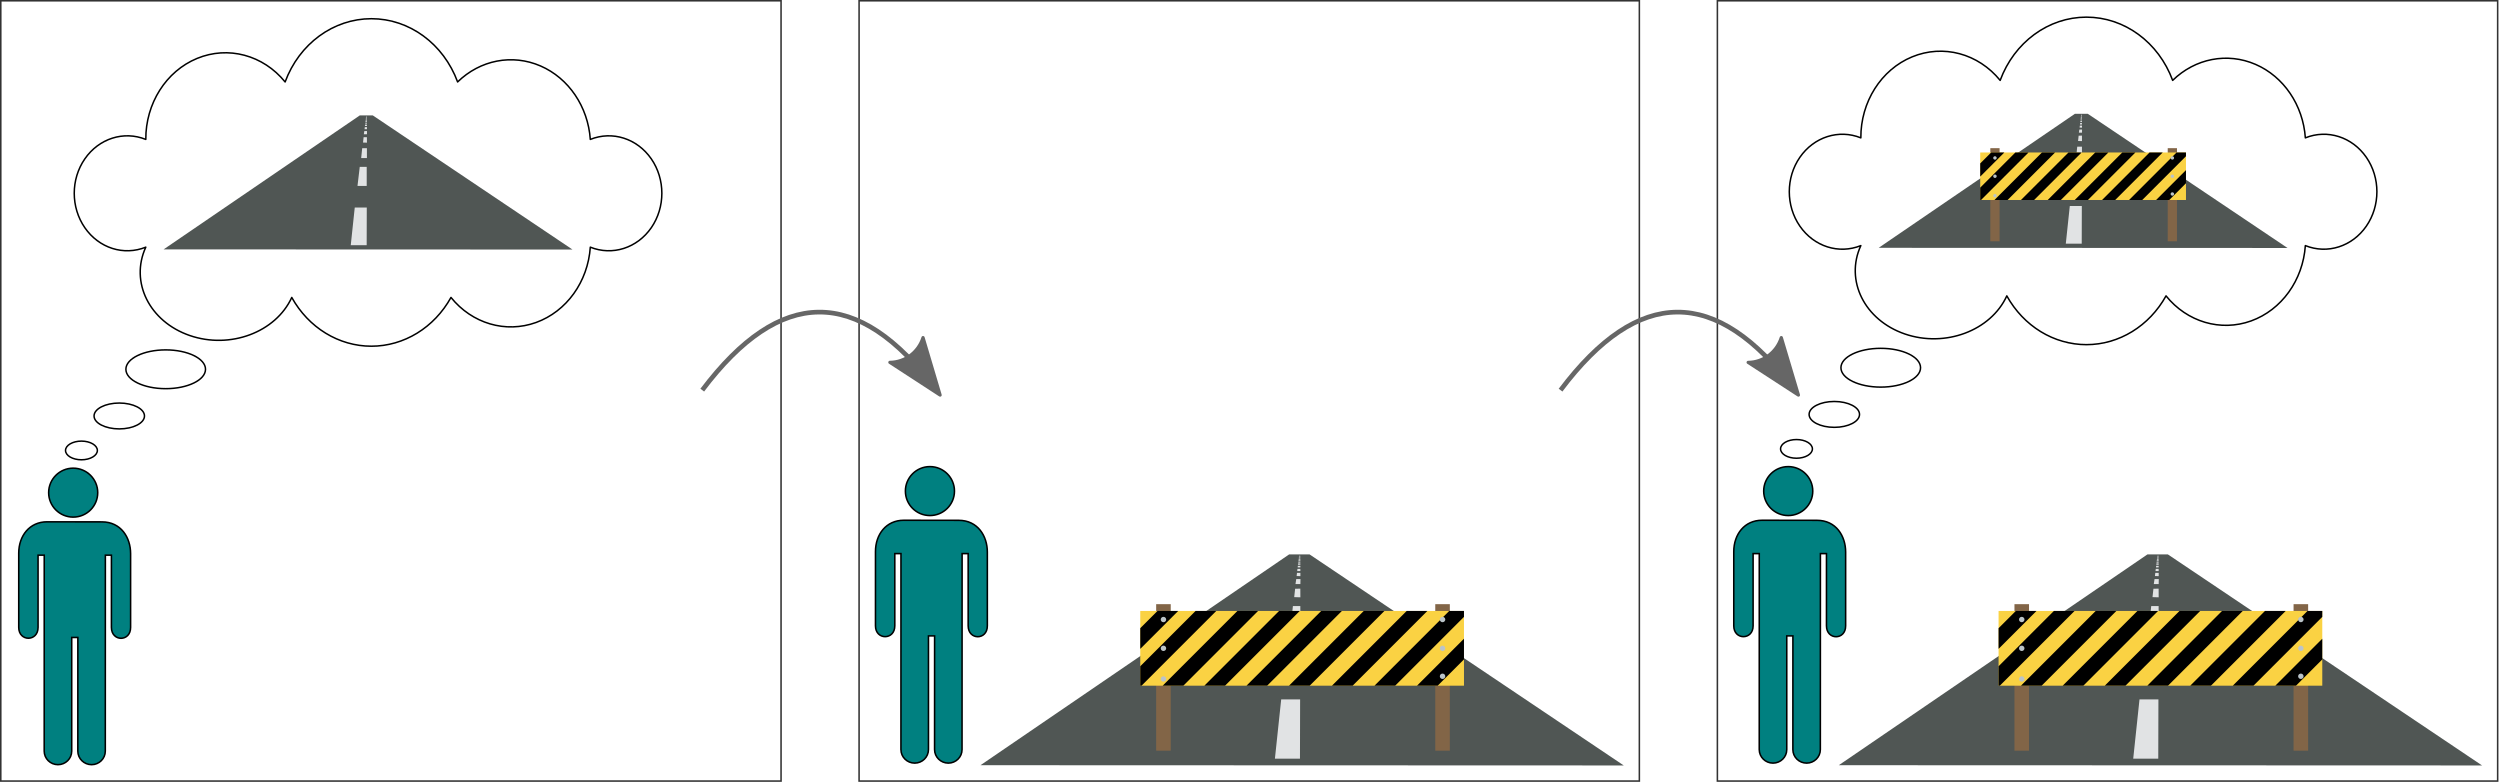
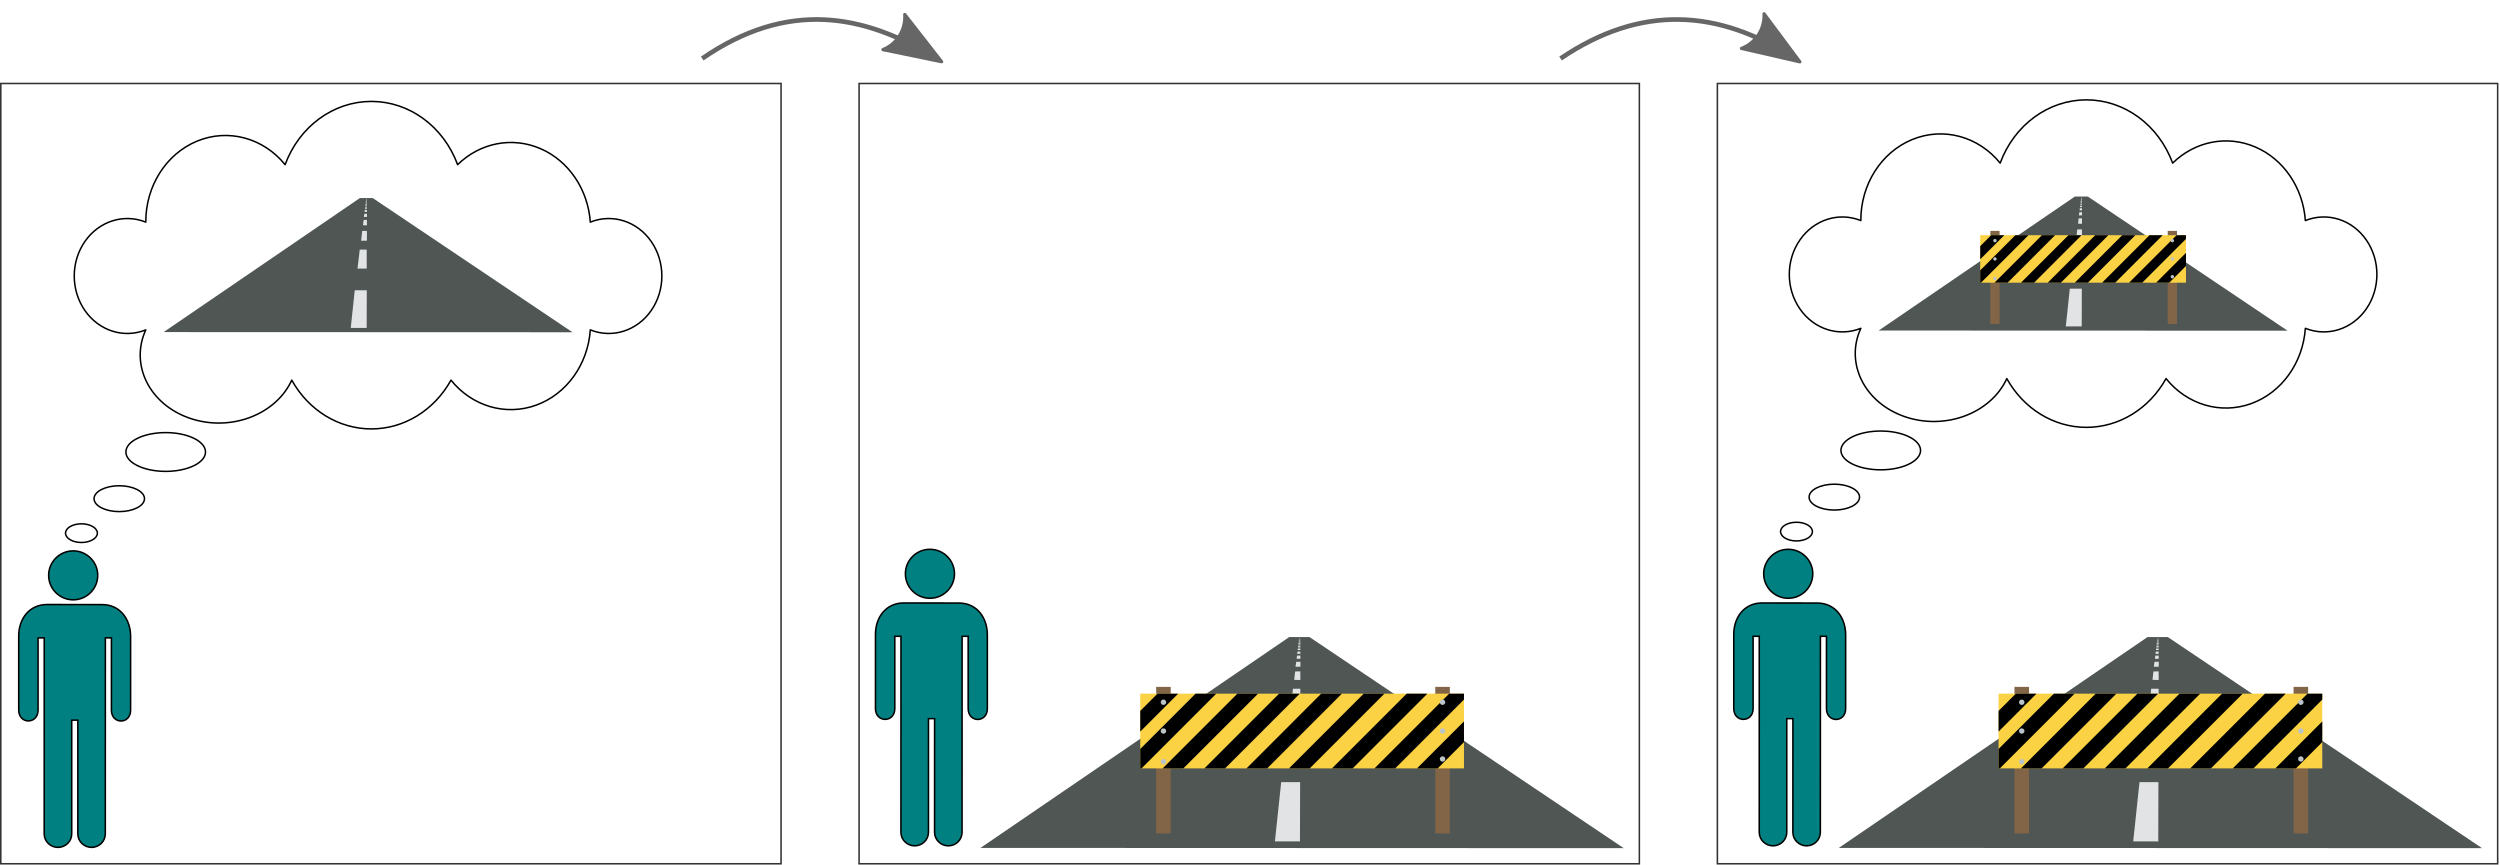
- <svg xmlns="http://www.w3.org/2000/svg" width="1602" height="501" viewBox="0 0 1602 501" version="1.1" id="svg8">
+ <svg xmlns="http://www.w3.org/2000/svg" width="1602" height="554" viewBox="0 0 1602 554" version="1.1" id="svg8">
  <defs id="defs2">
-     <marker style="overflow:visible;" id="marker5921" refX="0.0" refY="0.0" orient="auto">
-       <path transform="scale(1.1) rotate(180) translate(1,0)" d="M 8.719,4.034 L -2.207,0.016 L 8.719,-4.002 C 6.973,-1.63 6.983,1.616 8.719,4.034 z " style="fill-rule:evenodd;stroke-width:0.625;stroke-linejoin:round;stroke:#666666;stroke-opacity:1;fill:#666666;fill-opacity:1" id="path5919" />
-     </marker>
-     <marker style="overflow:visible;" id="Arrow2Lend" refX="0.0" refY="0.0" orient="auto">
-       <path transform="scale(1.1) rotate(180) translate(1,0)" d="M 8.719,4.034 L -2.207,0.016 L 8.719,-4.002 C 6.973,-1.63 6.983,1.616 8.719,4.034 z " style="fill-rule:evenodd;stroke-width:0.625;stroke-linejoin:round;stroke:#666666;stroke-opacity:1;fill:#666666;fill-opacity:1" id="path5179" />
-     </marker>
-     <marker style="overflow:visible;" id="Arrow1Lend" refX="0.0" refY="0.0" orient="auto">
-       <path transform="scale(0.8) rotate(180) translate(12.5,0)" style="fill-rule:evenodd;stroke:#000000;stroke-width:1pt;stroke-opacity:1;fill:#000000;fill-opacity:1" d="M 0.0,0.0 L 5.0,-5.0 L -12.5,0.0 L 5.0,5.0 L 0.0,0.0 z " id="path5161" />
-     </marker>
-     <marker style="overflow:visible" id="Arrow1Lstart" refX="0.0" refY="0.0" orient="auto">
-       <path transform="scale(0.8) translate(12.5,0)" style="fill-rule:evenodd;stroke:#000000;stroke-width:1pt;stroke-opacity:1;fill:#000000;fill-opacity:1" d="M 0.0,0.0 L 5.0,-5.0 L -12.5,0.0 L 5.0,5.0 L 0.0,0.0 z " id="path5158" />
+     <marker style="overflow:visible" id="marker5921" refX="0" refY="0" orient="auto">
+       <path transform="matrix(-1.1,0,0,-1.1,-1.1,0)" d="M 8.719,4.034 -2.207,0.016 8.719,-4.002 c -1.745,2.372 -1.735,5.617 -6e-7,8.035 z" style="fill:#666666;fill-opacity:1;fill-rule:evenodd;stroke:#666666;stroke-width:0.625;stroke-linejoin:round;stroke-opacity:1" id="path5919" />
+     </marker>
+     <marker style="overflow:visible" id="Arrow2Lend" refX="0" refY="0" orient="auto">
+       <path transform="matrix(-1.1,0,0,-1.1,-1.1,0)" d="M 8.719,4.034 -2.207,0.016 8.719,-4.002 c -1.745,2.372 -1.735,5.617 -6e-7,8.035 z" style="fill:#666666;fill-opacity:1;fill-rule:evenodd;stroke:#666666;stroke-width:0.625;stroke-linejoin:round;stroke-opacity:1" id="path5179" />
+     </marker>
+     <marker style="overflow:visible" id="Arrow1Lend" refX="0" refY="0" orient="auto">
+       <path transform="matrix(-0.8,0,0,-0.8,-10,0)" style="fill:#000000;fill-opacity:1;fill-rule:evenodd;stroke:#000000;stroke-width:1pt;stroke-opacity:1" d="M 0,0 5,-5 -12.5,0 5,5 Z" id="path5161" />
+     </marker>
+     <marker style="overflow:visible" id="Arrow1Lstart" refX="0" refY="0" orient="auto">
+       <path transform="matrix(0.8,0,0,0.8,10,0)" style="fill:#000000;fill-opacity:1;fill-rule:evenodd;stroke:#000000;stroke-width:1pt;stroke-opacity:1" d="M 0,0 5,-5 -12.5,0 5,5 Z" id="path5158" />
    </marker>
  </defs>
  <g id="layer8">
-     <rect style="fill:none;stroke:#333333;stroke-width:1;stroke-miterlimit:4;stroke-dasharray:none;stroke-opacity:1" id="rect2659" width="500" height="500" x="550.5" y="0.5" />
-     <rect style="fill:none;stroke:#333333;stroke-width:1;stroke-miterlimit:4;stroke-dasharray:none;stroke-opacity:1" id="rect3071" width="500" height="500" x="0.5" y="0.5" />
-     <rect style="fill:none;stroke:#333333;stroke-width:1;stroke-miterlimit:4;stroke-dasharray:none;stroke-opacity:1" id="rect346" width="500" height="500" x="1100.5" y="0.5" />
+     <rect style="fill:none;stroke:#333333;stroke-width:1;stroke-miterlimit:4;stroke-dasharray:none;stroke-opacity:1" id="rect2659" width="500" height="500" x="550.5" y="53.5" />
+     <rect style="fill:none;stroke:#333333;stroke-width:1;stroke-miterlimit:4;stroke-dasharray:none;stroke-opacity:1" id="rect3071" width="500" height="500" x="0.5" y="53.5" />
+     <rect style="fill:none;stroke:#333333;stroke-width:1;stroke-miterlimit:4;stroke-dasharray:none;stroke-opacity:1" id="rect346" width="500" height="500" x="1100.5" y="53.5" />
  </g>
  <g id="layer1">
-     <path style="fill:none;fill-opacity:1;fill-rule:evenodd;stroke:#666666;stroke-width:3;stroke-linecap:butt;stroke-linejoin:round;stroke-miterlimit:4.9;stroke-dasharray:none;stroke-opacity:1;marker-end:url(#Arrow2Lend);paint-order:normal" d="m 450,250 c 49.671,-65.892 99.663,-67.438 150,0" id="path5156" />
-     <path style="fill:none;fill-opacity:1;fill-rule:evenodd;stroke:#666666;stroke-width:3;stroke-linecap:butt;stroke-linejoin:round;stroke-miterlimit:4.9;stroke-dasharray:none;stroke-opacity:1;marker-end:url(#marker5921);paint-order:normal" d="m 1000,250 c 49.794,-66.183 99.791,-67.149 150,0" id="path5917" />
+     <path style="fill:none;fill-opacity:1;fill-rule:evenodd;stroke:#666666;stroke-width:3;stroke-linecap:butt;stroke-linejoin:round;stroke-miterlimit:4.9;stroke-dasharray:none;stroke-opacity:1;marker-end:url(#Arrow2Lend);paint-order:normal" d="m 450,37.5 c 54.505,-37.541 103.466,-28.886 150,0" id="path5156" />
+     <path style="fill:none;fill-opacity:1;fill-rule:evenodd;stroke:#666666;stroke-width:3;stroke-linecap:butt;stroke-linejoin:round;stroke-miterlimit:4.9;stroke-dasharray:none;stroke-opacity:1;marker-end:url(#marker5921);paint-order:normal" d="m 1000,37.5 c 51.394,-34.835 101.272,-31.803 150,0" id="path5917" />
  </g>
  <g id="layer6">
-     <g id="g2701" transform="translate(583.0136,296.15)" style="display:inline">
+     <g id="g2701" transform="translate(583.0136,349.15)" style="display:inline">
      <g id="g2699" transform="translate(-6.23763,-336.52)">
        <path id="path2661" d="m 249.33,395.61 h 13.034 l 201.36,135.26 -412.2,-0.159 z" style="fill:#505654" />
        <path id="path2663" d="m 240.19,526.52 4.024,-37.98 h 12.126 l -0.102,37.98 z" style="fill:#e1e3e4" />
        <path id="path2665" d="m 246.98,466.73 h 9.293 v -19.205 h -7.021 z" style="fill:#e1e3e4" />
        <path id="path2667" d="m 250.69,438.64 h 5.782 v -9.912 h -4.75 z" style="fill:#e1e3e4" />
        <path id="path2669" d="m 252.55,423.01 3.953,0.118 -0.029,-5.546 -3.333,0.059 z" style="fill:#e1e3e4" />
        <path id="path2671" d="m 253.38,414.63 h 3.134 l 0.059,-3.193 h -2.72 z" style="fill:#e1e3e4" />
        <path id="path2673" d="m 254.11,409.52 2.407,0.025 v -2.07 h -2.188 z" style="fill:#e1e3e4" />
        <path id="path2675" d="m 254.47,406.33 h 2.035 l -0.025,-1.425 h -1.857 z" style="fill:#e1e3e4" />
        <path id="path2677" d="m 254.78,403.94 h 1.705 l 0.025,-0.992 h -1.628 z" style="fill:#e1e3e4" />
        <path id="path2679" d="m 254.96,402.25 h 1.547 v -0.837 h -1.459 z" style="fill:#e1e3e4" />
        <path id="path2681" d="m 255.1,400.94 h 1.395 l -0.013,-0.66 h -1.294 z" style="fill:#e1e3e4" />
        <path id="path2683" d="m 255.25,399.93 h 1.268 l -0.013,-0.558 h -1.192 z" style="fill:#e1e3e4" />
        <path id="path2685" d="m 255.36,399.1 h 1.129 l 0.013,-0.469 h -1.103 z" style="fill:#e1e3e4" />
        <path id="path2687" d="m 255.46,398.37 h 1.015 v -0.355 h -1.002 z" style="fill:#e1e3e4" />
        <path id="path2689" d="m 255.51,397.8 h 0.989 l -0.009,-0.318 h -0.937 z" style="fill:#e1e3e4" />
        <path id="path2691" d="m 255.57,397.33 h 0.906 v -0.209 h -0.872 z" style="fill:#e1e3e4" />
        <path id="path2693" d="m 255.63,396.99 h 0.824 v -0.153 h -0.793 z" style="fill:#e1e3e4" />
        <path id="path2695" d="m 255.67,396.72 h 0.78 l 0.004,-0.109 h -0.776 z" style="fill:#e1e3e4" />
        <path id="path2697" d="m 255.69,396.52 h 0.754 l 0.004,-0.105 h -0.745 z" style="fill:#e1e3e4" />
      </g>
    </g>
-     <g id="g388" transform="translate(1133.014,296.15)" style="display:inline">
+     <g id="g388" transform="translate(1133.014,349.15)" style="display:inline">
      <g id="g386" transform="translate(-6.23763,-336.52)">
        <path id="path348" d="m 249.33,395.61 h 13.034 l 201.36,135.26 -412.2,-0.159 z" style="fill:#505654" />
        <path id="path350" d="m 240.19,526.52 4.024,-37.98 h 12.126 l -0.102,37.98 z" style="fill:#e1e3e4" />
        <path id="path352" d="m 246.98,466.73 h 9.293 v -19.205 h -7.021 z" style="fill:#e1e3e4" />
        <path id="path354" d="m 250.69,438.64 h 5.782 v -9.912 h -4.75 z" style="fill:#e1e3e4" />
        <path id="path356" d="m 252.55,423.01 3.953,0.118 -0.029,-5.546 -3.333,0.059 z" style="fill:#e1e3e4" />
        <path id="path358" d="m 253.38,414.63 h 3.134 l 0.059,-3.193 h -2.72 z" style="fill:#e1e3e4" />
        <path id="path360" d="m 254.11,409.52 2.407,0.025 v -2.07 h -2.188 z" style="fill:#e1e3e4" />
        <path id="path362" d="m 254.47,406.33 h 2.035 l -0.025,-1.425 h -1.857 z" style="fill:#e1e3e4" />
        <path id="path364" d="m 254.78,403.94 h 1.705 l 0.025,-0.992 h -1.628 z" style="fill:#e1e3e4" />
        <path id="path366" d="m 254.96,402.25 h 1.547 v -0.837 h -1.459 z" style="fill:#e1e3e4" />
        <path id="path368" d="m 255.1,400.94 h 1.395 l -0.013,-0.66 h -1.294 z" style="fill:#e1e3e4" />
        <path id="path370" d="m 255.25,399.93 h 1.268 l -0.013,-0.558 h -1.192 z" style="fill:#e1e3e4" />
        <path id="path372" d="m 255.36,399.1 h 1.129 l 0.013,-0.469 h -1.103 z" style="fill:#e1e3e4" />
        <path id="path374" d="m 255.46,398.37 h 1.015 v -0.355 h -1.002 z" style="fill:#e1e3e4" />
        <path id="path376" d="m 255.51,397.8 h 0.989 l -0.009,-0.318 h -0.937 z" style="fill:#e1e3e4" />
        <path id="path378" d="m 255.57,397.33 h 0.906 v -0.209 h -0.872 z" style="fill:#e1e3e4" />
        <path id="path380" d="m 255.63,396.99 h 0.824 v -0.153 h -0.793 z" style="fill:#e1e3e4" />
        <path id="path382" d="m 255.67,396.72 h 0.78 l 0.004,-0.109 h -0.776 z" style="fill:#e1e3e4" />
        <path id="path384" d="m 255.69,396.52 h 0.754 l 0.004,-0.105 h -0.745 z" style="fill:#e1e3e4" />
      </g>
    </g>
-     <g id="g1118" transform="translate(589.8862,321.5)" style="display:inline;opacity:1">
+     <g id="g1118" transform="translate(589.8862,374.5)" style="display:inline;opacity:1">
      <g style="clip-rule:evenodd;fill-rule:evenodd;stroke-linejoin:round;stroke-miterlimit:1.414" id="g1116" transform="matrix(0.2645833,0,0,0.2645833,109.0225,-185.2282)">
        <g id="g1114">
          <g transform="matrix(0.745668,0,0,0.845083,40.3358,105.252)" id="g1074">
            <rect x="158.595" y="997.476" width="47.305" height="419.847" style="fill:#826547" id="rect1072" />
          </g>
          <g transform="matrix(0.745668,0,0,0.845083,716.296,105.252)" id="g1078">
            <rect x="158.595" y="997.476" width="47.305" height="419.847" style="fill:#826547" id="rect1076" />
          </g>
          <g id="g1112">
            <g id="g1086">
              <g transform="translate(-15.9345,0.592737)" id="g1082">
                <rect x="136.027" y="964.049" width="784.002" height="180.987" style="fill:#fad243" id="rect1080" />
              </g>
              <path d="M 120.092,1098.6 254.05,964.642 h 50.11 L 123.173,1145.63 h -3.081 z m 104.34,47.03 h -50.11 L 355.309,964.642 h 50.11 z m 101,0 h -50.11 L 456.309,964.642 h 50.11 z m 102,0 h -50.11 L 558.309,964.642 h 50.11 z m 103,0 h -50.11 L 661.309,964.642 h 50.11 z m 104,0 h -50.11 L 765.309,964.642 h 50.11 z M 904.094,978.966 737.432,1145.63 h -50.11 L 868.309,964.642 h 35.785 z m 0,103.004 -63.662,63.66 h -50.11 L 904.094,1031.86 Z M 120.092,1056.5 v -50.11 l 41.752,-41.748 h 50.11 z" id="path1084" />
            </g>
            <g transform="translate(-0.0386146,-3.73309)" id="g1090">
              <ellipse cx="176.271" cy="989.131" rx="6.617" ry="6.532" style="fill:#bbc4c9" id="ellipse1088" />
            </g>
            <g transform="translate(-0.0386146,66.004)" id="g1094">
              <ellipse cx="176.271" cy="989.131" rx="6.617" ry="6.532" style="fill:#bbc4c9" id="ellipse1092" />
            </g>
            <g transform="translate(-0.0386146,140.249)" id="g1098">
              <ellipse cx="176.271" cy="989.131" rx="6.617" ry="6.532" style="fill:#bbc4c9" id="ellipse1096" />
            </g>
            <g transform="translate(675.921,133.717)" id="g1102">
              <ellipse cx="176.271" cy="989.131" rx="6.617" ry="6.532" style="fill:#bbc4c9" id="ellipse1100" />
            </g>
            <g transform="translate(675.921,66.004)" id="g1106">
              <ellipse cx="176.271" cy="989.131" rx="6.617" ry="6.532" style="fill:#bbc4c9" id="ellipse1104" />
            </g>
            <g transform="translate(675.921,-3.73309)" id="g1110">
              <ellipse cx="176.271" cy="989.131" rx="6.617" ry="6.532" style="fill:#bbc4c9" id="ellipse1108" />
            </g>
          </g>
        </g>
      </g>
    </g>
-     <g id="g1166" transform="translate(1139.886,321.5)" style="display:inline;opacity:1">
+     <g id="g1166" transform="translate(1139.886,374.5)" style="display:inline;opacity:1">
      <g style="clip-rule:evenodd;fill-rule:evenodd;stroke-linejoin:round;stroke-miterlimit:1.414" id="g1164" transform="matrix(0.2645833,0,0,0.2645833,109.0225,-185.2282)">
        <g id="g1162">
          <g transform="matrix(0.745668,0,0,0.845083,40.3358,105.252)" id="g1122">
            <rect x="158.595" y="997.476" width="47.305" height="419.847" style="fill:#826547" id="rect1120" />
          </g>
          <g transform="matrix(0.745668,0,0,0.845083,716.296,105.252)" id="g1126">
            <rect x="158.595" y="997.476" width="47.305" height="419.847" style="fill:#826547" id="rect1124" />
          </g>
          <g id="g1160">
            <g id="g1134">
              <g transform="translate(-15.9345,0.592737)" id="g1130">
                <rect x="136.027" y="964.049" width="784.002" height="180.987" style="fill:#fad243" id="rect1128" />
              </g>
              <path d="M 120.092,1098.6 254.05,964.642 h 50.11 L 123.173,1145.63 h -3.081 z m 104.34,47.03 h -50.11 L 355.309,964.642 h 50.11 z m 101,0 h -50.11 L 456.309,964.642 h 50.11 z m 102,0 h -50.11 L 558.309,964.642 h 50.11 z m 103,0 h -50.11 L 661.309,964.642 h 50.11 z m 104,0 h -50.11 L 765.309,964.642 h 50.11 z M 904.094,978.966 737.432,1145.63 h -50.11 L 868.309,964.642 h 35.785 z m 0,103.004 -63.662,63.66 h -50.11 L 904.094,1031.86 Z M 120.092,1056.5 v -50.11 l 41.752,-41.748 h 50.11 z" id="path1132" />
            </g>
            <g transform="translate(-0.0386146,-3.73309)" id="g1138">
              <ellipse cx="176.271" cy="989.131" rx="6.617" ry="6.532" style="fill:#bbc4c9" id="ellipse1136" />
            </g>
            <g transform="translate(-0.0386146,66.004)" id="g1142">
              <ellipse cx="176.271" cy="989.131" rx="6.617" ry="6.532" style="fill:#bbc4c9" id="ellipse1140" />
            </g>
            <g transform="translate(-0.0386146,140.249)" id="g1146">
              <ellipse cx="176.271" cy="989.131" rx="6.617" ry="6.532" style="fill:#bbc4c9" id="ellipse1144" />
            </g>
            <g transform="translate(675.921,133.717)" id="g1150">
              <ellipse cx="176.271" cy="989.131" rx="6.617" ry="6.532" style="fill:#bbc4c9" id="ellipse1148" />
            </g>
            <g transform="translate(675.921,66.004)" id="g1154">
              <ellipse cx="176.271" cy="989.131" rx="6.617" ry="6.532" style="fill:#bbc4c9" id="ellipse1152" />
            </g>
            <g transform="translate(675.921,-3.73309)" id="g1158">
              <ellipse cx="176.271" cy="989.131" rx="6.617" ry="6.532" style="fill:#bbc4c9" id="ellipse1156" />
            </g>
          </g>
        </g>
      </g>
    </g>
  </g>
  <g id="layer4" style="display:inline">
-     <g id="g2763" transform="translate(746.2681,67.56422)">
+     <g id="g2763" transform="translate(746.2681,120.5642)">
      <g id="g2761">
        <g id="g2759" transform="translate(-185.2681,-68.56143)">
          <rect x="37" y="0" width="0" height="0" fill="none" stroke="#000000" pointer-events="all" id="rect2751" />
          <rect x="0" y="300" width="71.73" height="190" fill="none" stroke="none" pointer-events="all" id="rect2753" />
          <ellipse cx="34.9" cy="315.68" rx="15.726" ry="15.683" fill="transparent" stroke="#000000" pointer-events="all" id="ellipse2755" style="fill:#008080" />
          <path d="m 16.32,481.31 c 0,4.79 3.95,8.69 8.81,8.69 4.88,0 8.83,-3.88 8.83,-8.69 v -72.82 h 3.93 l -0.02,72.82 c 0,4.79 3.95,8.69 8.81,8.69 4.85,0 8.8,-3.88 8.8,-8.69 l 0.04,-125.56 h 3.88 v 46.28 c 0,9.31 12.33,9.31 12.29,0 v -47.26 c 0,-10.28 -6.13,-20.35 -18.35,-20.35 L 18.1,334.38 C 6.96,334.38 0,343.32 0,354.49 v 47.54 c 0,9.25 12.39,9.25 12.39,0 v -46.28 h 3.95 z" fill="none" stroke="#000000" stroke-miterlimit="10" pointer-events="all" id="path2757" style="fill:#008080" />
        </g>
      </g>
    </g>
-     <g id="g3175" transform="translate(197.2681,68.56422)">
+     <g id="g3175" transform="translate(197.2681,121.5642)">
      <g id="g3173">
        <g id="g3171" transform="translate(-185.2681,-68.56143)">
          <rect x="37" y="0" width="0" height="0" fill="none" stroke="#000000" pointer-events="all" id="rect3163" />
          <rect x="0" y="300" width="71.73" height="190" fill="none" stroke="none" pointer-events="all" id="rect3165" />
          <ellipse cx="34.9" cy="315.68" rx="15.726" ry="15.683" fill="transparent" stroke="#000000" pointer-events="all" id="ellipse3167" style="fill:#008080" />
          <path d="m 16.32,481.31 c 0,4.79 3.95,8.69 8.81,8.69 4.88,0 8.83,-3.88 8.83,-8.69 v -72.82 h 3.93 l -0.02,72.82 c 0,4.79 3.95,8.69 8.81,8.69 4.85,0 8.8,-3.88 8.8,-8.69 l 0.04,-125.56 h 3.88 v 46.28 c 0,9.31 12.33,9.31 12.29,0 v -47.26 c 0,-10.28 -6.13,-20.35 -18.35,-20.35 L 18.1,334.38 C 6.96,334.38 0,343.32 0,354.49 v 47.54 c 0,9.25 12.39,9.25 12.39,0 v -46.28 h 3.95 z" fill="none" stroke="#000000" stroke-miterlimit="10" pointer-events="all" id="path3169" style="fill:#008080" />
        </g>
      </g>
    </g>
-     <g id="g402" transform="translate(1296.268,67.56422)">
+     <g id="g402" transform="translate(1296.268,120.5642)">
      <g id="g400">
        <g id="g398" transform="translate(-185.2681,-68.56143)">
          <rect x="37" y="0" width="0" height="0" fill="none" stroke="#000000" pointer-events="all" id="rect390" />
          <rect x="0" y="300" width="71.73" height="190" fill="none" stroke="none" pointer-events="all" id="rect392" />
          <ellipse cx="34.9" cy="315.68" rx="15.726" ry="15.683" fill="transparent" stroke="#000000" pointer-events="all" id="ellipse394" style="fill:#008080" />
          <path d="m 16.32,481.31 c 0,4.79 3.95,8.69 8.81,8.69 4.88,0 8.83,-3.88 8.83,-8.69 v -72.82 h 3.93 l -0.02,72.82 c 0,4.79 3.95,8.69 8.81,8.69 4.85,0 8.8,-3.88 8.8,-8.69 l 0.04,-125.56 h 3.88 v 46.28 c 0,9.31 12.33,9.31 12.29,0 v -47.26 c 0,-10.28 -6.13,-20.35 -18.35,-20.35 L 18.1,334.38 C 6.96,334.38 0,343.32 0,354.49 v 47.54 c 0,9.25 12.39,9.25 12.39,0 v -46.28 h 3.95 z" fill="none" stroke="#000000" stroke-miterlimit="10" pointer-events="all" id="path396" style="fill:#008080" />
        </g>
      </g>
    </g>
  </g>
  <g id="layer7">
-     <g id="g3217" transform="matrix(0.6356125,0,0,0.6356125,76.06365,36.37352)" style="display:inline">
+     <g id="g3217" transform="matrix(0.6356125,0,0,0.6356125,76.06365,89.37352)" style="display:inline">
      <g id="g3215" transform="translate(-6.23763,-336.52)">
        <path id="path3177" d="m 249.33,395.61 h 13.034 l 201.36,135.26 -412.2,-0.159 z" style="fill:#505654" />
        <path id="path3179" d="m 240.19,526.52 4.024,-37.98 h 12.126 l -0.102,37.98 z" style="fill:#e1e3e4" />
        <path id="path3181" d="m 246.98,466.73 h 9.293 v -19.205 h -7.021 z" style="fill:#e1e3e4" />
        <path id="path3183" d="m 250.69,438.64 h 5.782 v -9.912 h -4.75 z" style="fill:#e1e3e4" />
        <path id="path3185" d="m 252.55,423.01 3.953,0.118 -0.029,-5.546 -3.333,0.059 z" style="fill:#e1e3e4" />
        <path id="path3187" d="m 253.38,414.63 h 3.134 l 0.059,-3.193 h -2.72 z" style="fill:#e1e3e4" />
        <path id="path3189" d="m 254.11,409.52 2.407,0.025 v -2.07 h -2.188 z" style="fill:#e1e3e4" />
        <path id="path3191" d="m 254.47,406.33 h 2.035 l -0.025,-1.425 h -1.857 z" style="fill:#e1e3e4" />
        <path id="path3193" d="m 254.78,403.94 h 1.705 l 0.025,-0.992 h -1.628 z" style="fill:#e1e3e4" />
        <path id="path3195" d="m 254.96,402.25 h 1.547 v -0.837 h -1.459 z" style="fill:#e1e3e4" />
        <path id="path3197" d="m 255.1,400.94 h 1.395 l -0.013,-0.66 h -1.294 z" style="fill:#e1e3e4" />
        <path id="path3199" d="m 255.25,399.93 h 1.268 l -0.013,-0.558 h -1.192 z" style="fill:#e1e3e4" />
        <path id="path3201" d="m 255.36,399.1 h 1.129 l 0.013,-0.469 h -1.103 z" style="fill:#e1e3e4" />
        <path id="path3203" d="m 255.46,398.37 h 1.015 v -0.355 h -1.002 z" style="fill:#e1e3e4" />
        <path id="path3205" d="m 255.51,397.8 h 0.989 l -0.009,-0.318 h -0.937 z" style="fill:#e1e3e4" />
        <path id="path3207" d="m 255.57,397.33 h 0.906 v -0.209 h -0.872 z" style="fill:#e1e3e4" />
        <path id="path3209" d="m 255.63,396.99 h 0.824 v -0.153 h -0.793 z" style="fill:#e1e3e4" />
        <path id="path3211" d="m 255.67,396.72 h 0.78 l 0.004,-0.109 h -0.776 z" style="fill:#e1e3e4" />
        <path id="path3213" d="m 255.69,396.52 h 0.754 l 0.004,-0.105 h -0.745 z" style="fill:#e1e3e4" />
      </g>
    </g>
-     <g id="g444" transform="matrix(0.6356125,0,0,0.6356125,1175.064,35.37352)" style="display:inline">
+     <g id="g444" transform="matrix(0.6356125,0,0,0.6356125,1175.064,88.37352)" style="display:inline">
      <g id="g442" transform="translate(-6.23763,-336.52)">
        <path id="path404" d="m 249.33,395.61 h 13.034 l 201.36,135.26 -412.2,-0.159 z" style="fill:#505654" />
        <path id="path406" d="m 240.19,526.52 4.024,-37.98 h 12.126 l -0.102,37.98 z" style="fill:#e1e3e4" />
        <path id="path408" d="m 246.98,466.73 h 9.293 v -19.205 h -7.021 z" style="fill:#e1e3e4" />
        <path id="path410" d="m 250.69,438.64 h 5.782 v -9.912 h -4.75 z" style="fill:#e1e3e4" />
        <path id="path412" d="m 252.55,423.01 3.953,0.118 -0.029,-5.546 -3.333,0.059 z" style="fill:#e1e3e4" />
        <path id="path414" d="m 253.38,414.63 h 3.134 l 0.059,-3.193 h -2.72 z" style="fill:#e1e3e4" />
        <path id="path416" d="m 254.11,409.52 2.407,0.025 v -2.07 h -2.188 z" style="fill:#e1e3e4" />
        <path id="path418" d="m 254.47,406.33 h 2.035 l -0.025,-1.425 h -1.857 z" style="fill:#e1e3e4" />
        <path id="path420" d="m 254.78,403.94 h 1.705 l 0.025,-0.992 h -1.628 z" style="fill:#e1e3e4" />
        <path id="path422" d="m 254.96,402.25 h 1.547 v -0.837 h -1.459 z" style="fill:#e1e3e4" />
        <path id="path424" d="m 255.1,400.94 h 1.395 l -0.013,-0.66 h -1.294 z" style="fill:#e1e3e4" />
        <path id="path426" d="m 255.25,399.93 h 1.268 l -0.013,-0.558 h -1.192 z" style="fill:#e1e3e4" />
        <path id="path428" d="m 255.36,399.1 h 1.129 l 0.013,-0.469 h -1.103 z" style="fill:#e1e3e4" />
        <path id="path430" d="m 255.46,398.37 h 1.015 v -0.355 h -1.002 z" style="fill:#e1e3e4" />
        <path id="path432" d="m 255.51,397.8 h 0.989 l -0.009,-0.318 h -0.937 z" style="fill:#e1e3e4" />
        <path id="path434" d="m 255.57,397.33 h 0.906 v -0.209 h -0.872 z" style="fill:#e1e3e4" />
        <path id="path436" d="m 255.63,396.99 h 0.824 v -0.153 h -0.793 z" style="fill:#e1e3e4" />
        <path id="path438" d="m 255.67,396.72 h 0.78 l 0.004,-0.109 h -0.776 z" style="fill:#e1e3e4" />
        <path id="path440" d="m 255.69,396.52 h 0.754 l 0.004,-0.105 h -0.745 z" style="fill:#e1e3e4" />
      </g>
    </g>
-     <g id="g492" transform="matrix(0.6356125,0,0,0.6356125,1179.432,53.21901)" style="display:inline;opacity:1">
+     <g id="g492" transform="matrix(0.6356125,0,0,0.6356125,1179.432,106.219)" style="display:inline;opacity:1">
      <g style="clip-rule:evenodd;fill-rule:evenodd;stroke-linejoin:round;stroke-miterlimit:1.414" id="g490" transform="matrix(0.2645833,0,0,0.2645833,109.0225,-185.2282)">
        <g id="g488">
          <g transform="matrix(0.745668,0,0,0.845083,40.3358,105.252)" id="g448">
            <rect x="158.595" y="997.476" width="47.305" height="419.847" style="fill:#826547" id="rect446" />
          </g>
          <g transform="matrix(0.745668,0,0,0.845083,716.296,105.252)" id="g452">
            <rect x="158.595" y="997.476" width="47.305" height="419.847" style="fill:#826547" id="rect450" />
          </g>
          <g id="g486">
            <g id="g460">
              <g transform="translate(-15.9345,0.592737)" id="g456">
                <rect x="136.027" y="964.049" width="784.002" height="180.987" style="fill:#fad243" id="rect454" />
              </g>
              <path d="M 120.092,1098.6 254.05,964.642 h 50.11 L 123.173,1145.63 h -3.081 z m 104.34,47.03 h -50.11 L 355.309,964.642 h 50.11 z m 101,0 h -50.11 L 456.309,964.642 h 50.11 z m 102,0 h -50.11 L 558.309,964.642 h 50.11 z m 103,0 h -50.11 L 661.309,964.642 h 50.11 z m 104,0 h -50.11 L 765.309,964.642 h 50.11 z M 904.094,978.966 737.432,1145.63 h -50.11 L 868.309,964.642 h 35.785 z m 0,103.004 -63.662,63.66 h -50.11 L 904.094,1031.86 Z M 120.092,1056.5 v -50.11 l 41.752,-41.748 h 50.11 z" id="path458" />
            </g>
            <g transform="translate(-0.0386146,-3.73309)" id="g464">
              <ellipse cx="176.271" cy="989.131" rx="6.617" ry="6.532" style="fill:#bbc4c9" id="ellipse462" />
            </g>
            <g transform="translate(-0.0386146,66.004)" id="g468">
              <ellipse cx="176.271" cy="989.131" rx="6.617" ry="6.532" style="fill:#bbc4c9" id="ellipse466" />
            </g>
            <g transform="translate(-0.0386146,140.249)" id="g472">
              <ellipse cx="176.271" cy="989.131" rx="6.617" ry="6.532" style="fill:#bbc4c9" id="ellipse470" />
            </g>
            <g transform="translate(675.921,133.717)" id="g476">
              <ellipse cx="176.271" cy="989.131" rx="6.617" ry="6.532" style="fill:#bbc4c9" id="ellipse474" />
            </g>
            <g transform="translate(675.921,66.004)" id="g480">
              <ellipse cx="176.271" cy="989.131" rx="6.617" ry="6.532" style="fill:#bbc4c9" id="ellipse478" />
            </g>
            <g transform="translate(675.921,-3.73309)" id="g484">
              <ellipse cx="176.271" cy="989.131" rx="6.617" ry="6.532" style="fill:#bbc4c9" id="ellipse482" />
            </g>
          </g>
        </g>
      </g>
    </g>
  </g>
  <g id="layer5" style="display:inline">
-     <g id="g3275" transform="matrix(0.9745616,0,0,0.9745616,-8.429001,10.60479)">
+     <g id="g3275" transform="matrix(0.9745616,0,0,0.9745616,-8.429001,63.6048)">
      <path d="m 104.512,151.639 c -14.5,5.83 -30.82,0.62 -40.09,-12.8 -9.27,-13.42 -9.27,-31.84 0,-45.26 9.27,-13.41 25.59,-18.62 40.09,-12.79 -0.11,-23.63 13.32,-44.85 33.72,-53.26 20.39,-8.41 43.46,-2.25 57.89,15.47 9.27,-25.11 31.74,-41.58 56.71,-41.58 24.98,0 47.44,16.47 56.71,41.58 14.83,-14.47 35.96,-18.55 54.5,-10.52 18.53,8.02 31.23,26.76 32.75,48.31 14.51,-5.83 30.83,-0.62 40.1,12.79 9.26,13.42 9.26,31.84 0,45.26 -9.27,13.42 -25.59,18.63 -40.1,12.8 -1.58,22.77 -15.63,42.3 -35.65,49.52 -20.01,7.22 -42.07,0.73 -55.96,-16.46 -11.04,19.89 -30.91,32.06 -52.35,32.06 -21.43,0 -41.3,-12.17 -52.34,-32.06 -10.54,22.95 -40.57,34.16 -67.08,25.03 -26.5,-9.13 -39.44,-35.14 -28.9,-58.09 z" fill="none" stroke="#000000" stroke-linejoin="round" stroke-miterlimit="10" pointer-events="all" id="path3267" style="display:inline" />
      <ellipse cx="117.602" cy="231.929" rx="26.174" ry="12.752" fill="transparent" stroke="#000000" pointer-events="all" id="ellipse3269" style="display:inline;fill:none" />
      <ellipse cx="87.072" cy="262.629" rx="16.577" ry="8.502" fill="transparent" stroke="#000000" pointer-events="all" id="ellipse3271" style="display:inline;fill:none" />
      <ellipse cx="62.202" cy="285.299" rx="10.47" ry="6.14" fill="transparent" stroke="#000000" pointer-events="all" id="ellipse3273" style="display:inline;fill:none" />
    </g>
-     <g id="g502" transform="matrix(0.9745616,0,0,0.9745616,1090.571,9.604795)">
+     <g id="g502" transform="matrix(0.9745616,0,0,0.9745616,1090.571,62.6048)">
      <path d="m 104.512,151.639 c -14.5,5.83 -30.82,0.62 -40.09,-12.8 -9.27,-13.42 -9.27,-31.84 0,-45.26 9.27,-13.41 25.59,-18.62 40.09,-12.79 -0.11,-23.63 13.32,-44.85 33.72,-53.26 20.39,-8.41 43.46,-2.25 57.89,15.47 9.27,-25.11 31.74,-41.58 56.71,-41.58 24.98,0 47.44,16.47 56.71,41.58 14.83,-14.47 35.96,-18.55 54.5,-10.52 18.53,8.02 31.23,26.76 32.75,48.31 14.51,-5.83 30.83,-0.62 40.1,12.79 9.26,13.42 9.26,31.84 0,45.26 -9.27,13.42 -25.59,18.63 -40.1,12.8 -1.58,22.77 -15.63,42.3 -35.65,49.52 -20.01,7.22 -42.07,0.73 -55.96,-16.46 -11.04,19.89 -30.91,32.06 -52.35,32.06 -21.43,0 -41.3,-12.17 -52.34,-32.06 -10.54,22.95 -40.57,34.16 -67.08,25.03 -26.5,-9.13 -39.44,-35.14 -28.9,-58.09 z" fill="none" stroke="#000000" stroke-linejoin="round" stroke-miterlimit="10" pointer-events="all" id="path494" style="display:inline" />
      <ellipse cx="117.602" cy="231.929" rx="26.174" ry="12.752" fill="transparent" stroke="#000000" pointer-events="all" id="ellipse496" style="display:inline;fill:none" />
      <ellipse cx="87.072" cy="262.629" rx="16.577" ry="8.502" fill="transparent" stroke="#000000" pointer-events="all" id="ellipse498" style="display:inline;fill:none" />
      <ellipse cx="62.202" cy="285.299" rx="10.47" ry="6.14" fill="transparent" stroke="#000000" pointer-events="all" id="ellipse500" style="display:inline;fill:none" />
    </g>
  </g>
</svg>
